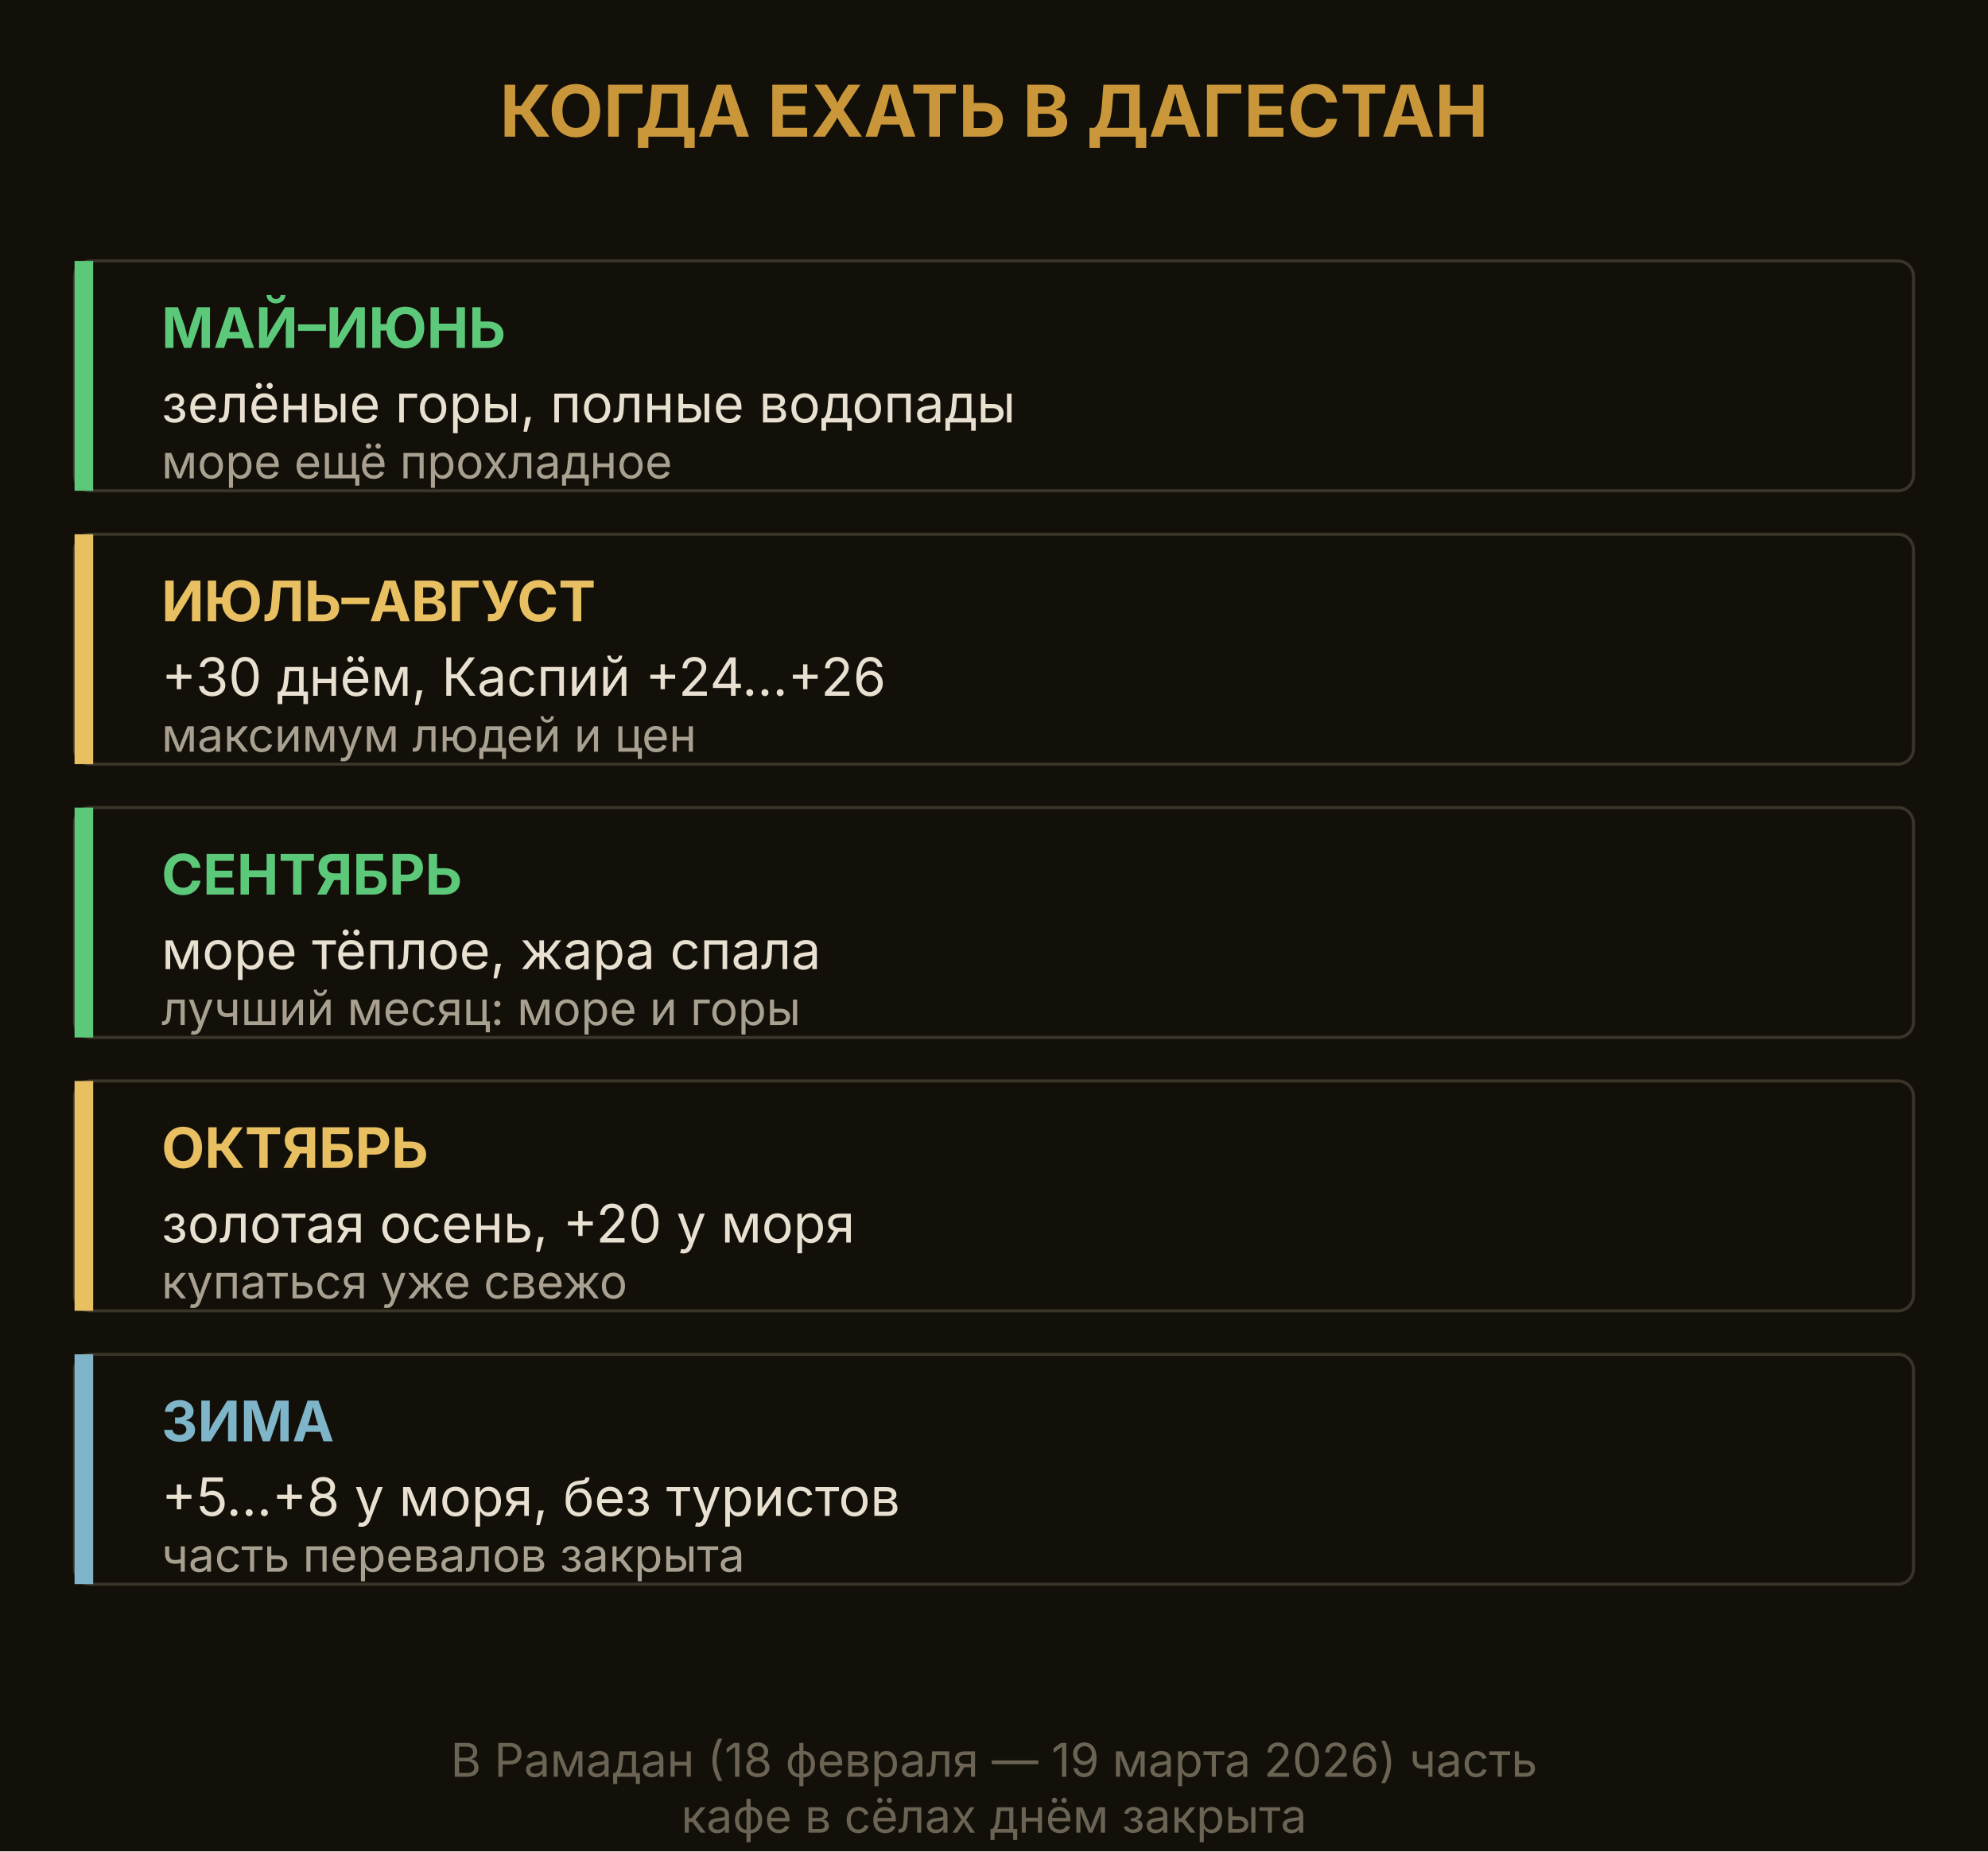
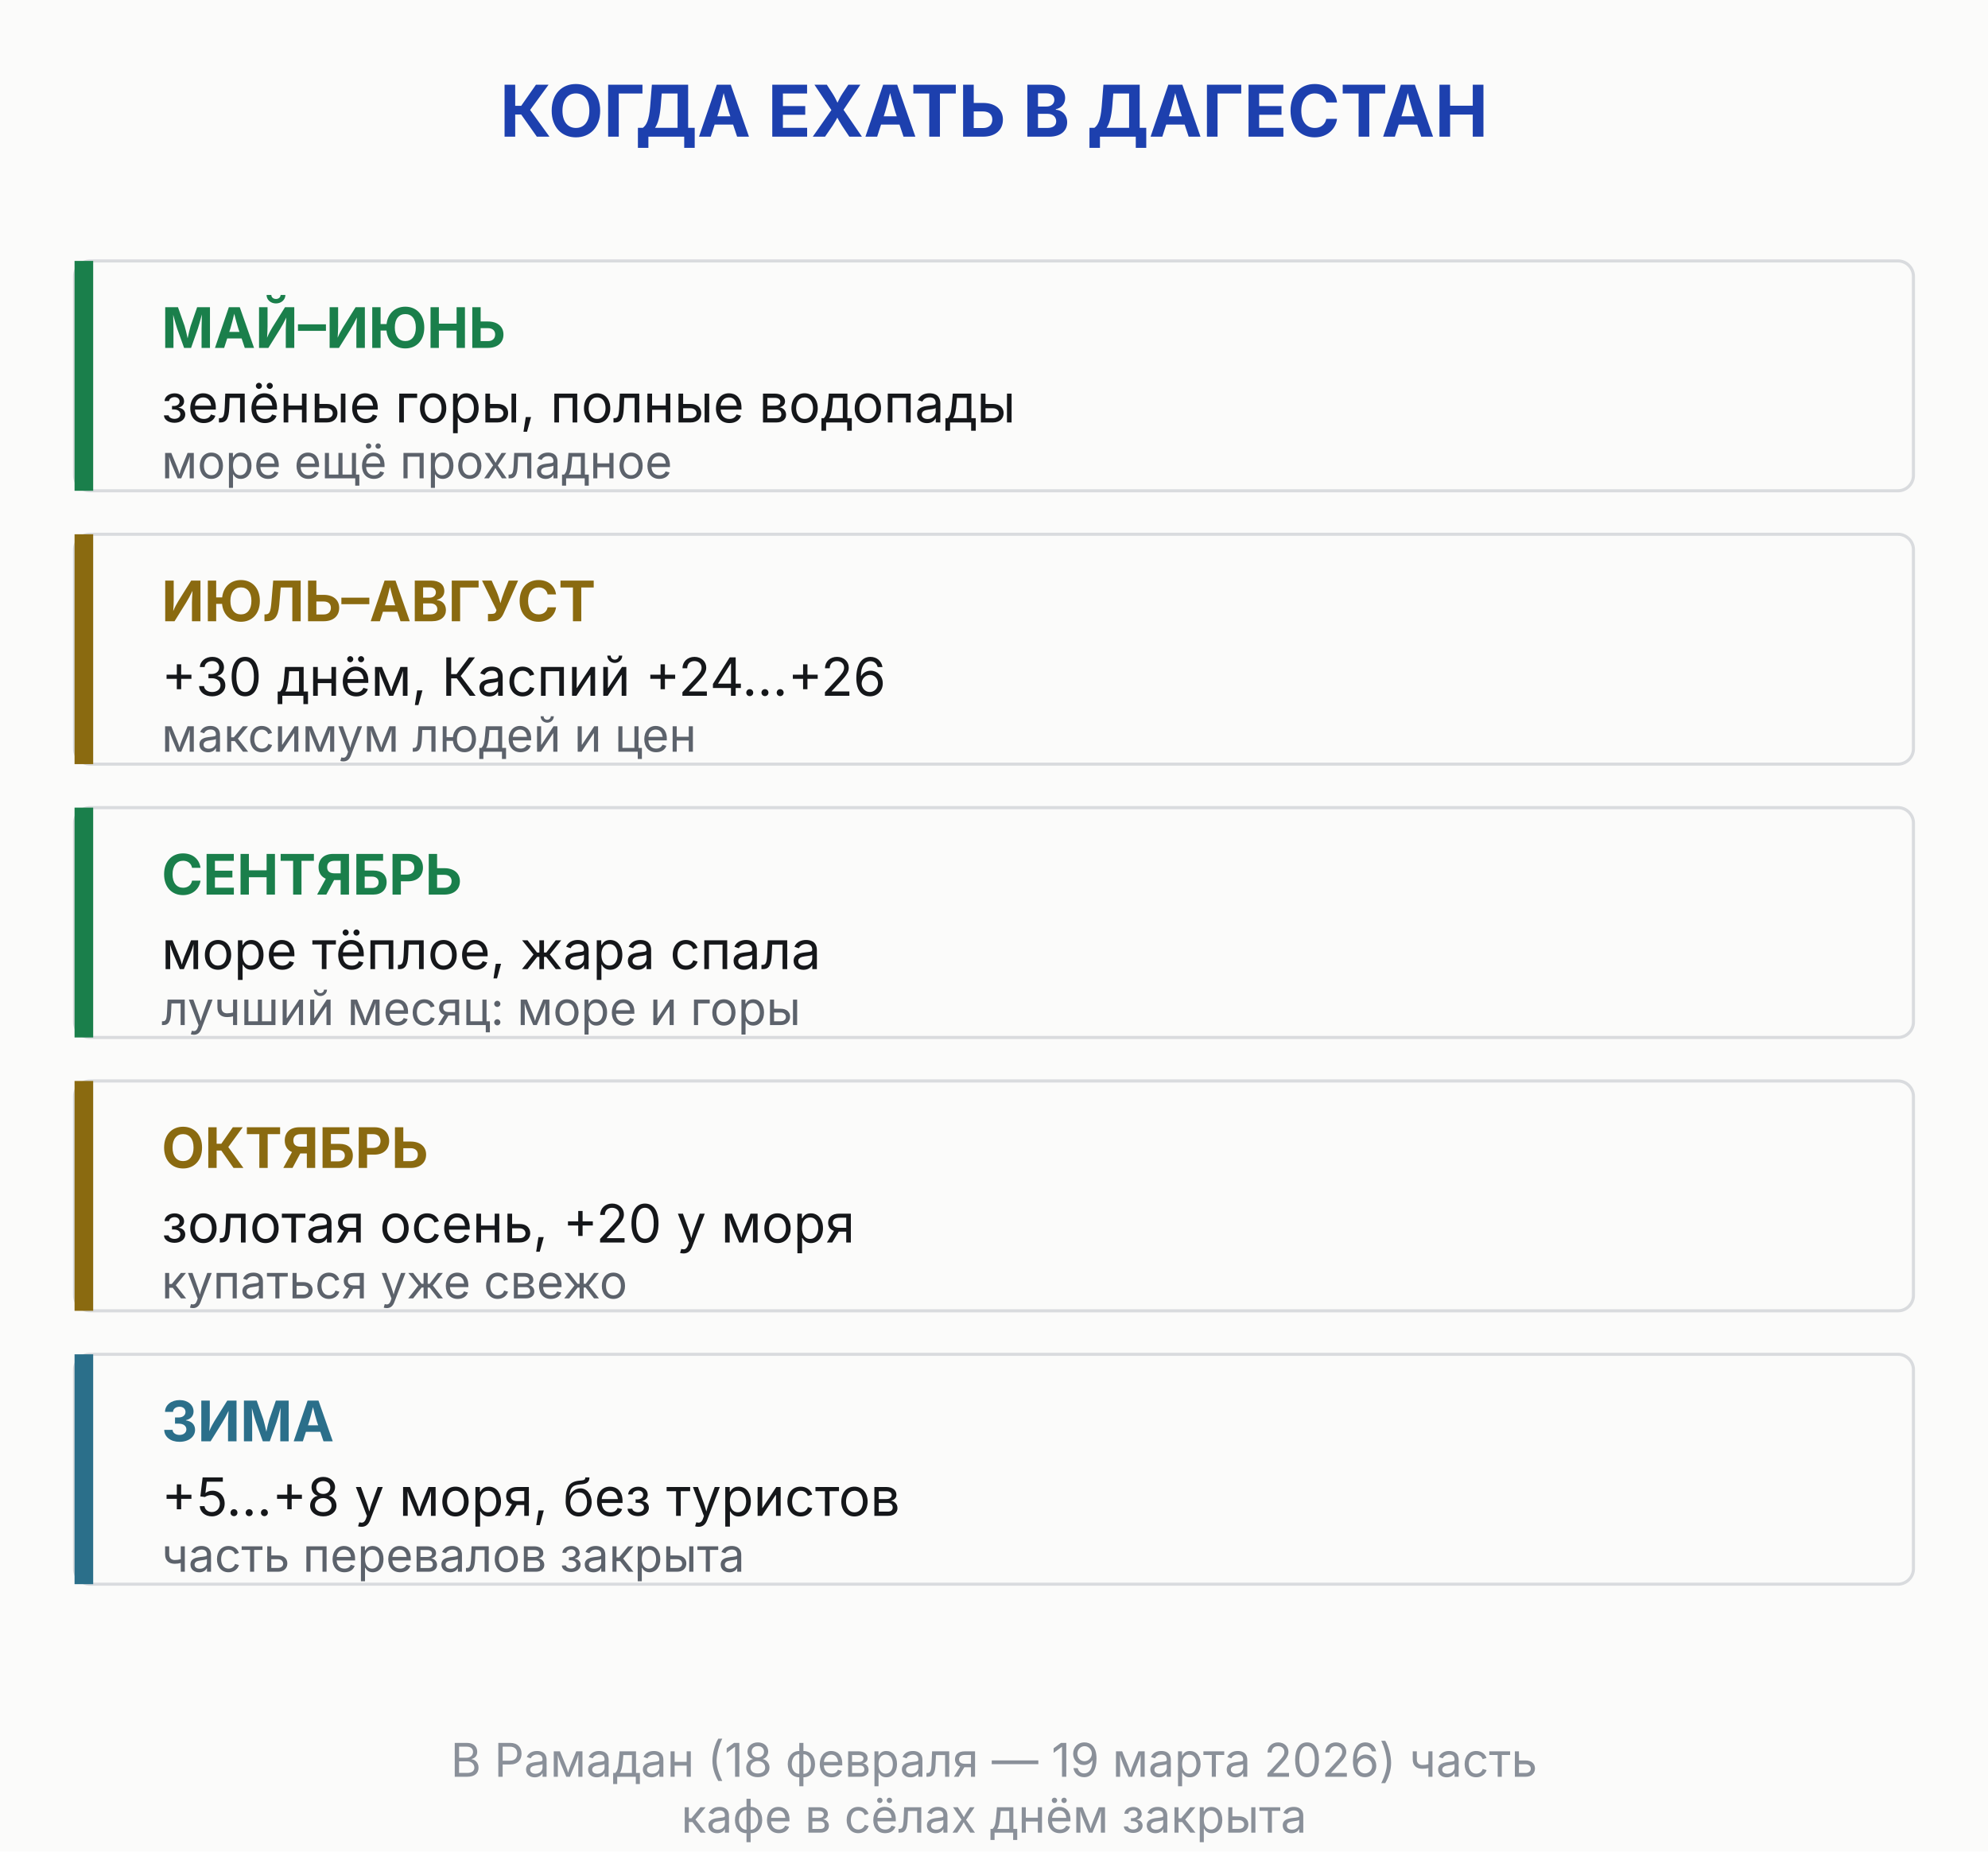
<svg xmlns="http://www.w3.org/2000/svg" viewBox="0 0 640 596" width="640" height="596" font-family="system-ui,-apple-system,sans-serif">
-   <rect width="640" height="596" fill="#131009" />
-   <text x="320" y="44" text-anchor="middle" fill="#c9973a" font-size="23" font-weight="700">КОГДА ЕХАТЬ В ДАГЕСТАН</text>
-   <rect x="24" y="84" width="592" height="74" rx="5" fill="none" stroke="#3a3429" />
-   <rect x="24" y="84" width="6" height="74" fill="#5cc97a" />
-   <text x="52" y="112" fill="#5cc97a" font-size="18" font-weight="700">МАЙ–ИЮНЬ</text>
-   <text x="52" y="136" fill="#e8e0d0" font-size="17">зелёные горы, полные водопады</text>
-   <text x="52" y="154" fill="#a8a090" font-size="15">море ещё прохладное</text>
-   <rect x="24" y="172" width="592" height="74" rx="5" fill="none" stroke="#3a3429" />
-   <rect x="24" y="172" width="6" height="74" fill="#e8c062" />
-   <text x="52" y="200" fill="#e8c062" font-size="18" font-weight="700">ИЮЛЬ–АВГУСТ</text>
-   <text x="52" y="224" fill="#e8e0d0" font-size="17">+30 днём, Каспий +24…+26</text>
-   <text x="52" y="242" fill="#a8a090" font-size="15">максимум людей и цен</text>
-   <rect x="24" y="260" width="592" height="74" rx="5" fill="none" stroke="#3a3429" />
-   <rect x="24" y="260" width="6" height="74" fill="#5cc97a" />
-   <text x="52" y="288" fill="#5cc97a" font-size="18" font-weight="700">СЕНТЯБРЬ</text>
-   <text x="52" y="312" fill="#e8e0d0" font-size="17">море тёплое, жара спала</text>
-   <text x="52" y="330" fill="#a8a090" font-size="15">лучший месяц: море и горы</text>
-   <rect x="24" y="348" width="592" height="74" rx="5" fill="none" stroke="#3a3429" />
-   <rect x="24" y="348" width="6" height="74" fill="#e8c062" />
-   <text x="52" y="376" fill="#e8c062" font-size="18" font-weight="700">ОКТЯБРЬ</text>
-   <text x="52" y="400" fill="#e8e0d0" font-size="17">золотая осень, +20 у моря</text>
-   <text x="52" y="418" fill="#a8a090" font-size="15">купаться уже свежо</text>
-   <rect x="24" y="436" width="592" height="74" rx="5" fill="none" stroke="#3a3429" />
-   <rect x="24" y="436" width="6" height="74" fill="#7fb5c9" />
-   <text x="52" y="464" fill="#7fb5c9" font-size="18" font-weight="700">ЗИМА</text>
-   <text x="52" y="488" fill="#e8e0d0" font-size="17">+5…+8 у моря, без туристов</text>
-   <text x="52" y="506" fill="#a8a090" font-size="15">часть перевалов закрыта</text>
-   <text x="320" y="572" text-anchor="middle" fill="#6b6455" font-size="15">В Рамадан (18 февраля — 19 марта 2026) часть</text>
-   <text x="320" y="590" text-anchor="middle" fill="#6b6455" font-size="15">кафе в сёлах днём закрыта</text>
+   <rect width="640" height="596" fill="#fbfbfa" />
+   <text x="320" y="44" text-anchor="middle" fill="#1d40ae" font-size="23" font-weight="700">КОГДА ЕХАТЬ В ДАГЕСТАН</text>
+   <rect x="24" y="84" width="592" height="74" rx="5" fill="none" stroke="#d9dbde" />
+   <rect x="24" y="84" width="6" height="74" fill="#1a7f4b" />
+   <text x="52" y="112" fill="#1a7f4b" font-size="18" font-weight="700">МАЙ–ИЮНЬ</text>
+   <text x="52" y="136" fill="#15171a" font-size="17">зелёные горы, полные водопады</text>
+   <text x="52" y="154" fill="#5c626b" font-size="15">море ещё прохладное</text>
+   <rect x="24" y="172" width="592" height="74" rx="5" fill="none" stroke="#d9dbde" />
+   <rect x="24" y="172" width="6" height="74" fill="#8a6a10" />
+   <text x="52" y="200" fill="#8a6a10" font-size="18" font-weight="700">ИЮЛЬ–АВГУСТ</text>
+   <text x="52" y="224" fill="#15171a" font-size="17">+30 днём, Каспий +24…+26</text>
+   <text x="52" y="242" fill="#5c626b" font-size="15">максимум людей и цен</text>
+   <rect x="24" y="260" width="592" height="74" rx="5" fill="none" stroke="#d9dbde" />
+   <rect x="24" y="260" width="6" height="74" fill="#1a7f4b" />
+   <text x="52" y="288" fill="#1a7f4b" font-size="18" font-weight="700">СЕНТЯБРЬ</text>
+   <text x="52" y="312" fill="#15171a" font-size="17">море тёплое, жара спала</text>
+   <text x="52" y="330" fill="#5c626b" font-size="15">лучший месяц: море и горы</text>
+   <rect x="24" y="348" width="592" height="74" rx="5" fill="none" stroke="#d9dbde" />
+   <rect x="24" y="348" width="6" height="74" fill="#8a6a10" />
+   <text x="52" y="376" fill="#8a6a10" font-size="18" font-weight="700">ОКТЯБРЬ</text>
+   <text x="52" y="400" fill="#15171a" font-size="17">золотая осень, +20 у моря</text>
+   <text x="52" y="418" fill="#5c626b" font-size="15">купаться уже свежо</text>
+   <rect x="24" y="436" width="592" height="74" rx="5" fill="none" stroke="#d9dbde" />
+   <rect x="24" y="436" width="6" height="74" fill="#2b6f8a" />
+   <text x="52" y="464" fill="#2b6f8a" font-size="18" font-weight="700">ЗИМА</text>
+   <text x="52" y="488" fill="#15171a" font-size="17">+5…+8 у моря, без туристов</text>
+   <text x="52" y="506" fill="#5c626b" font-size="15">часть перевалов закрыта</text>
+   <text x="320" y="572" text-anchor="middle" fill="#8a9099" font-size="15">В Рамадан (18 февраля — 19 марта 2026) часть</text>
+   <text x="320" y="590" text-anchor="middle" fill="#8a9099" font-size="15">кафе в сёлах днём закрыта</text>
</svg>
